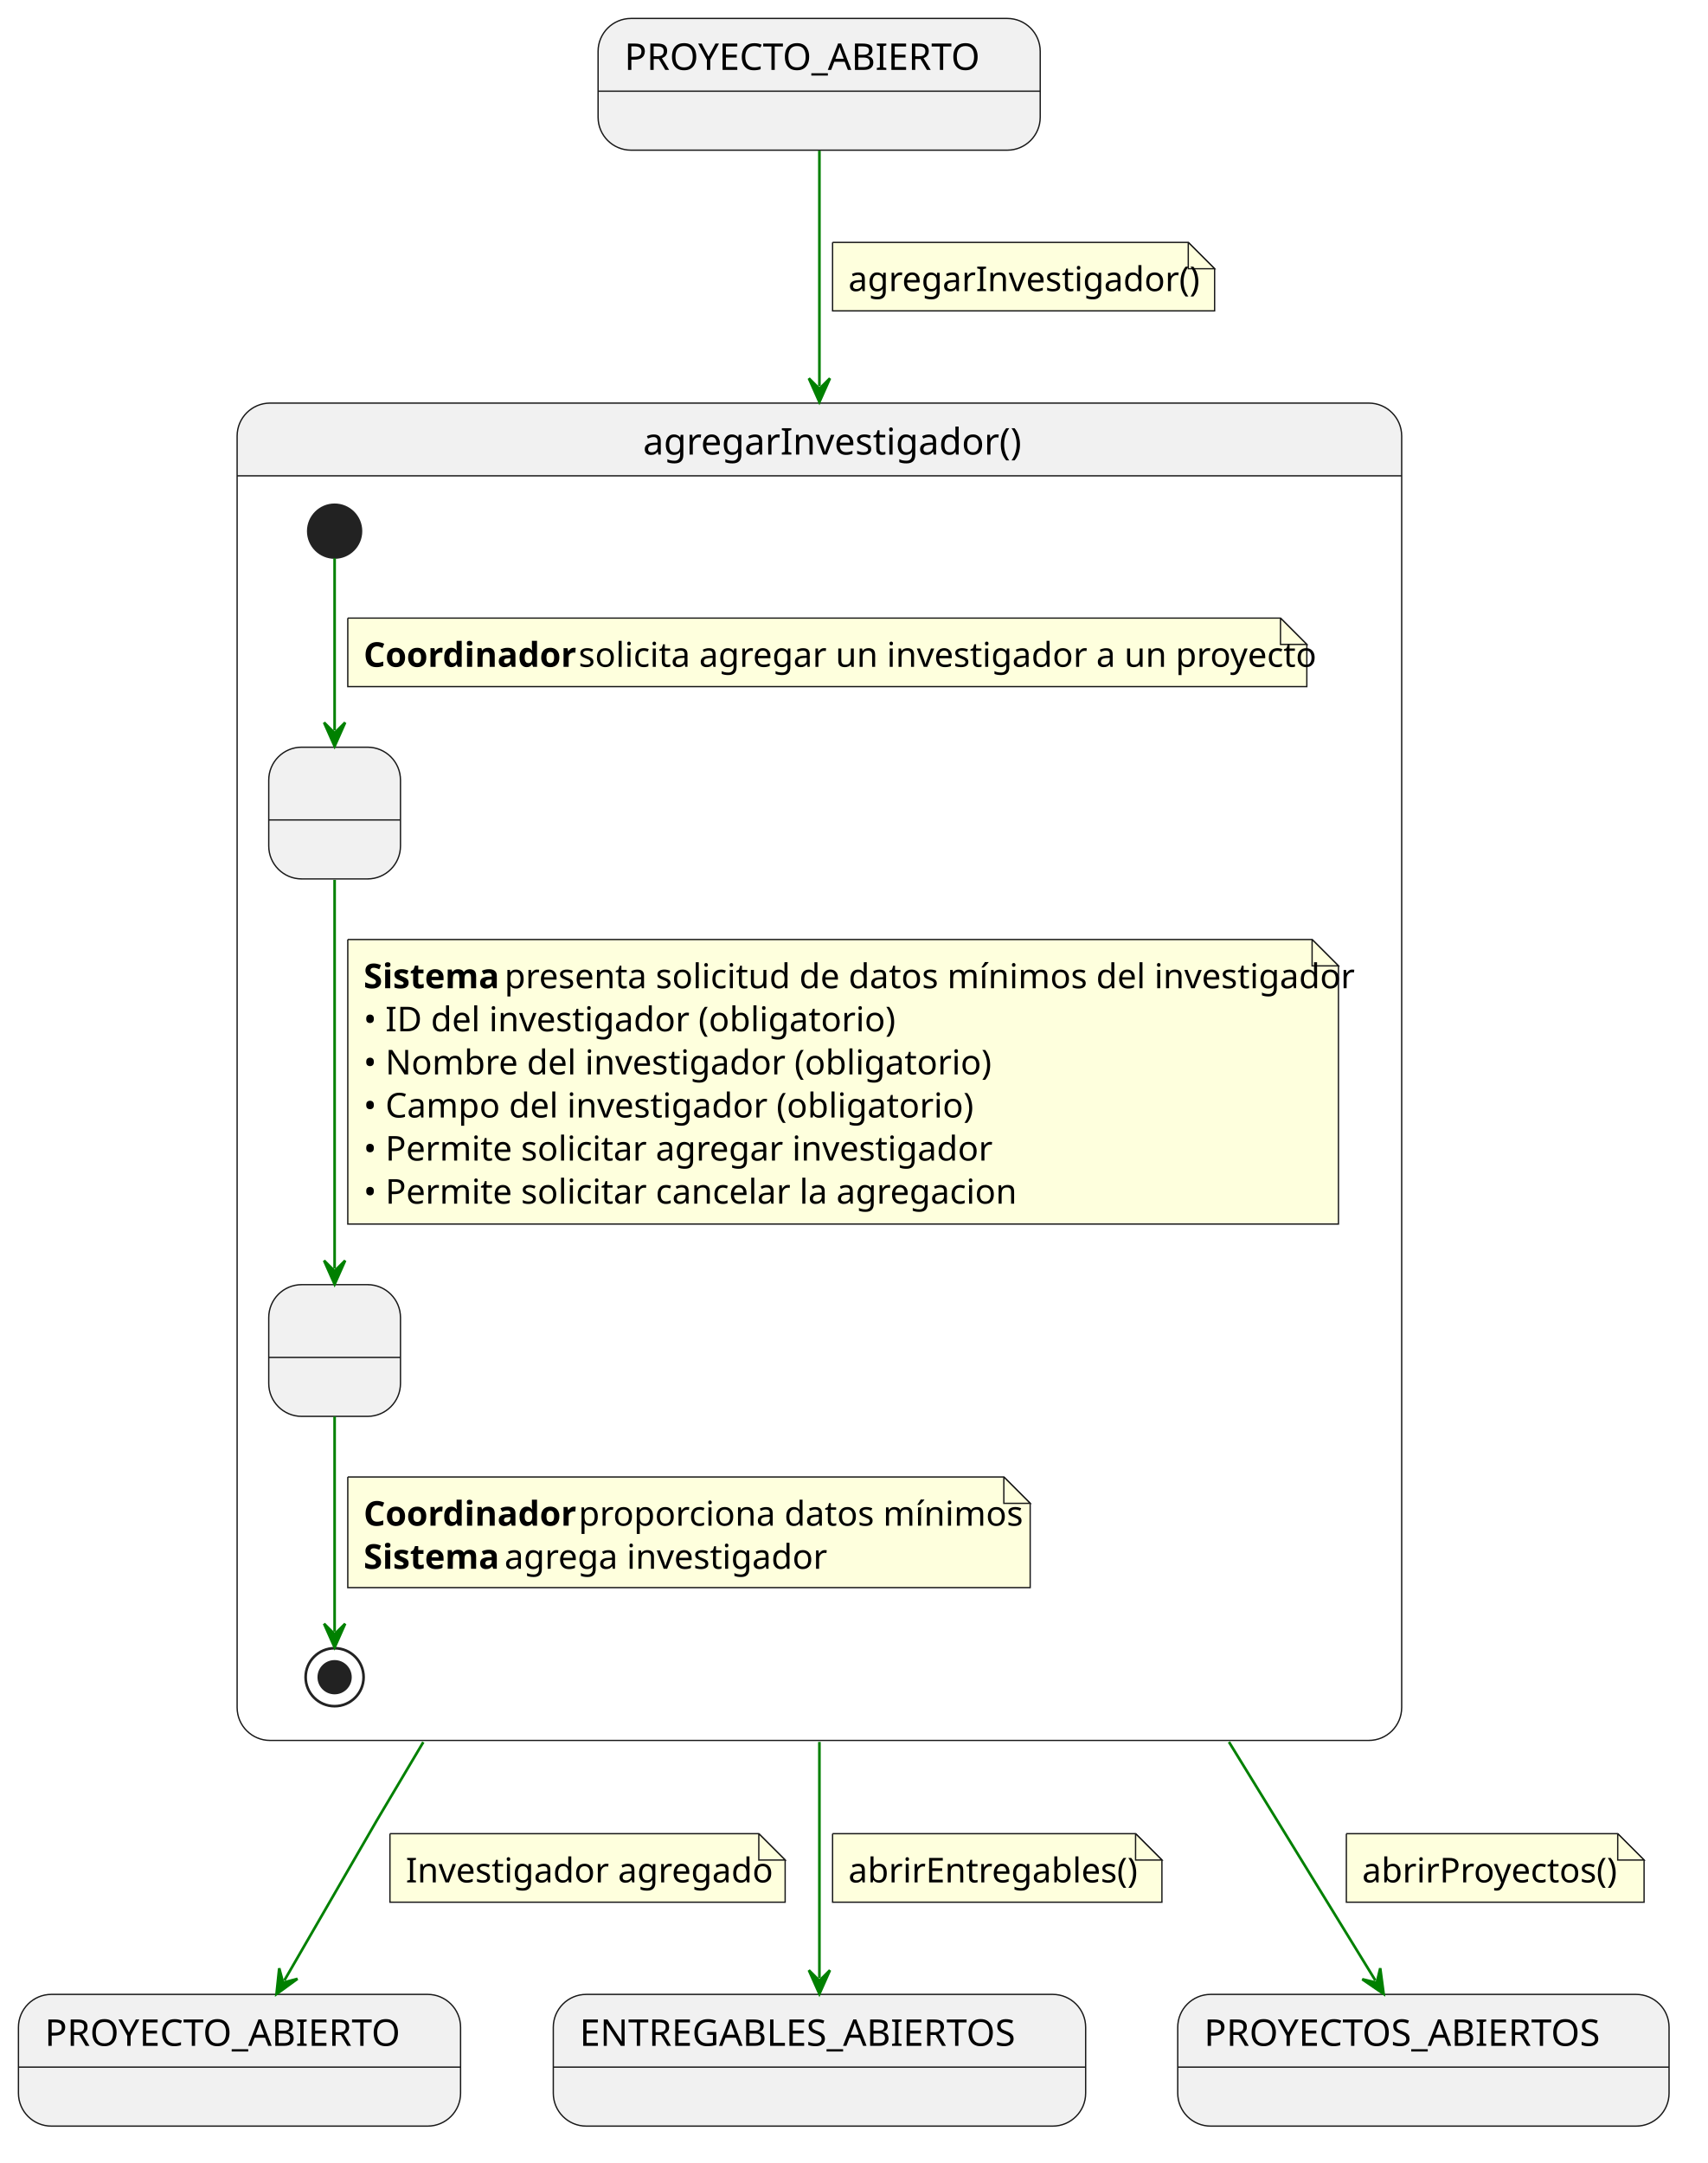
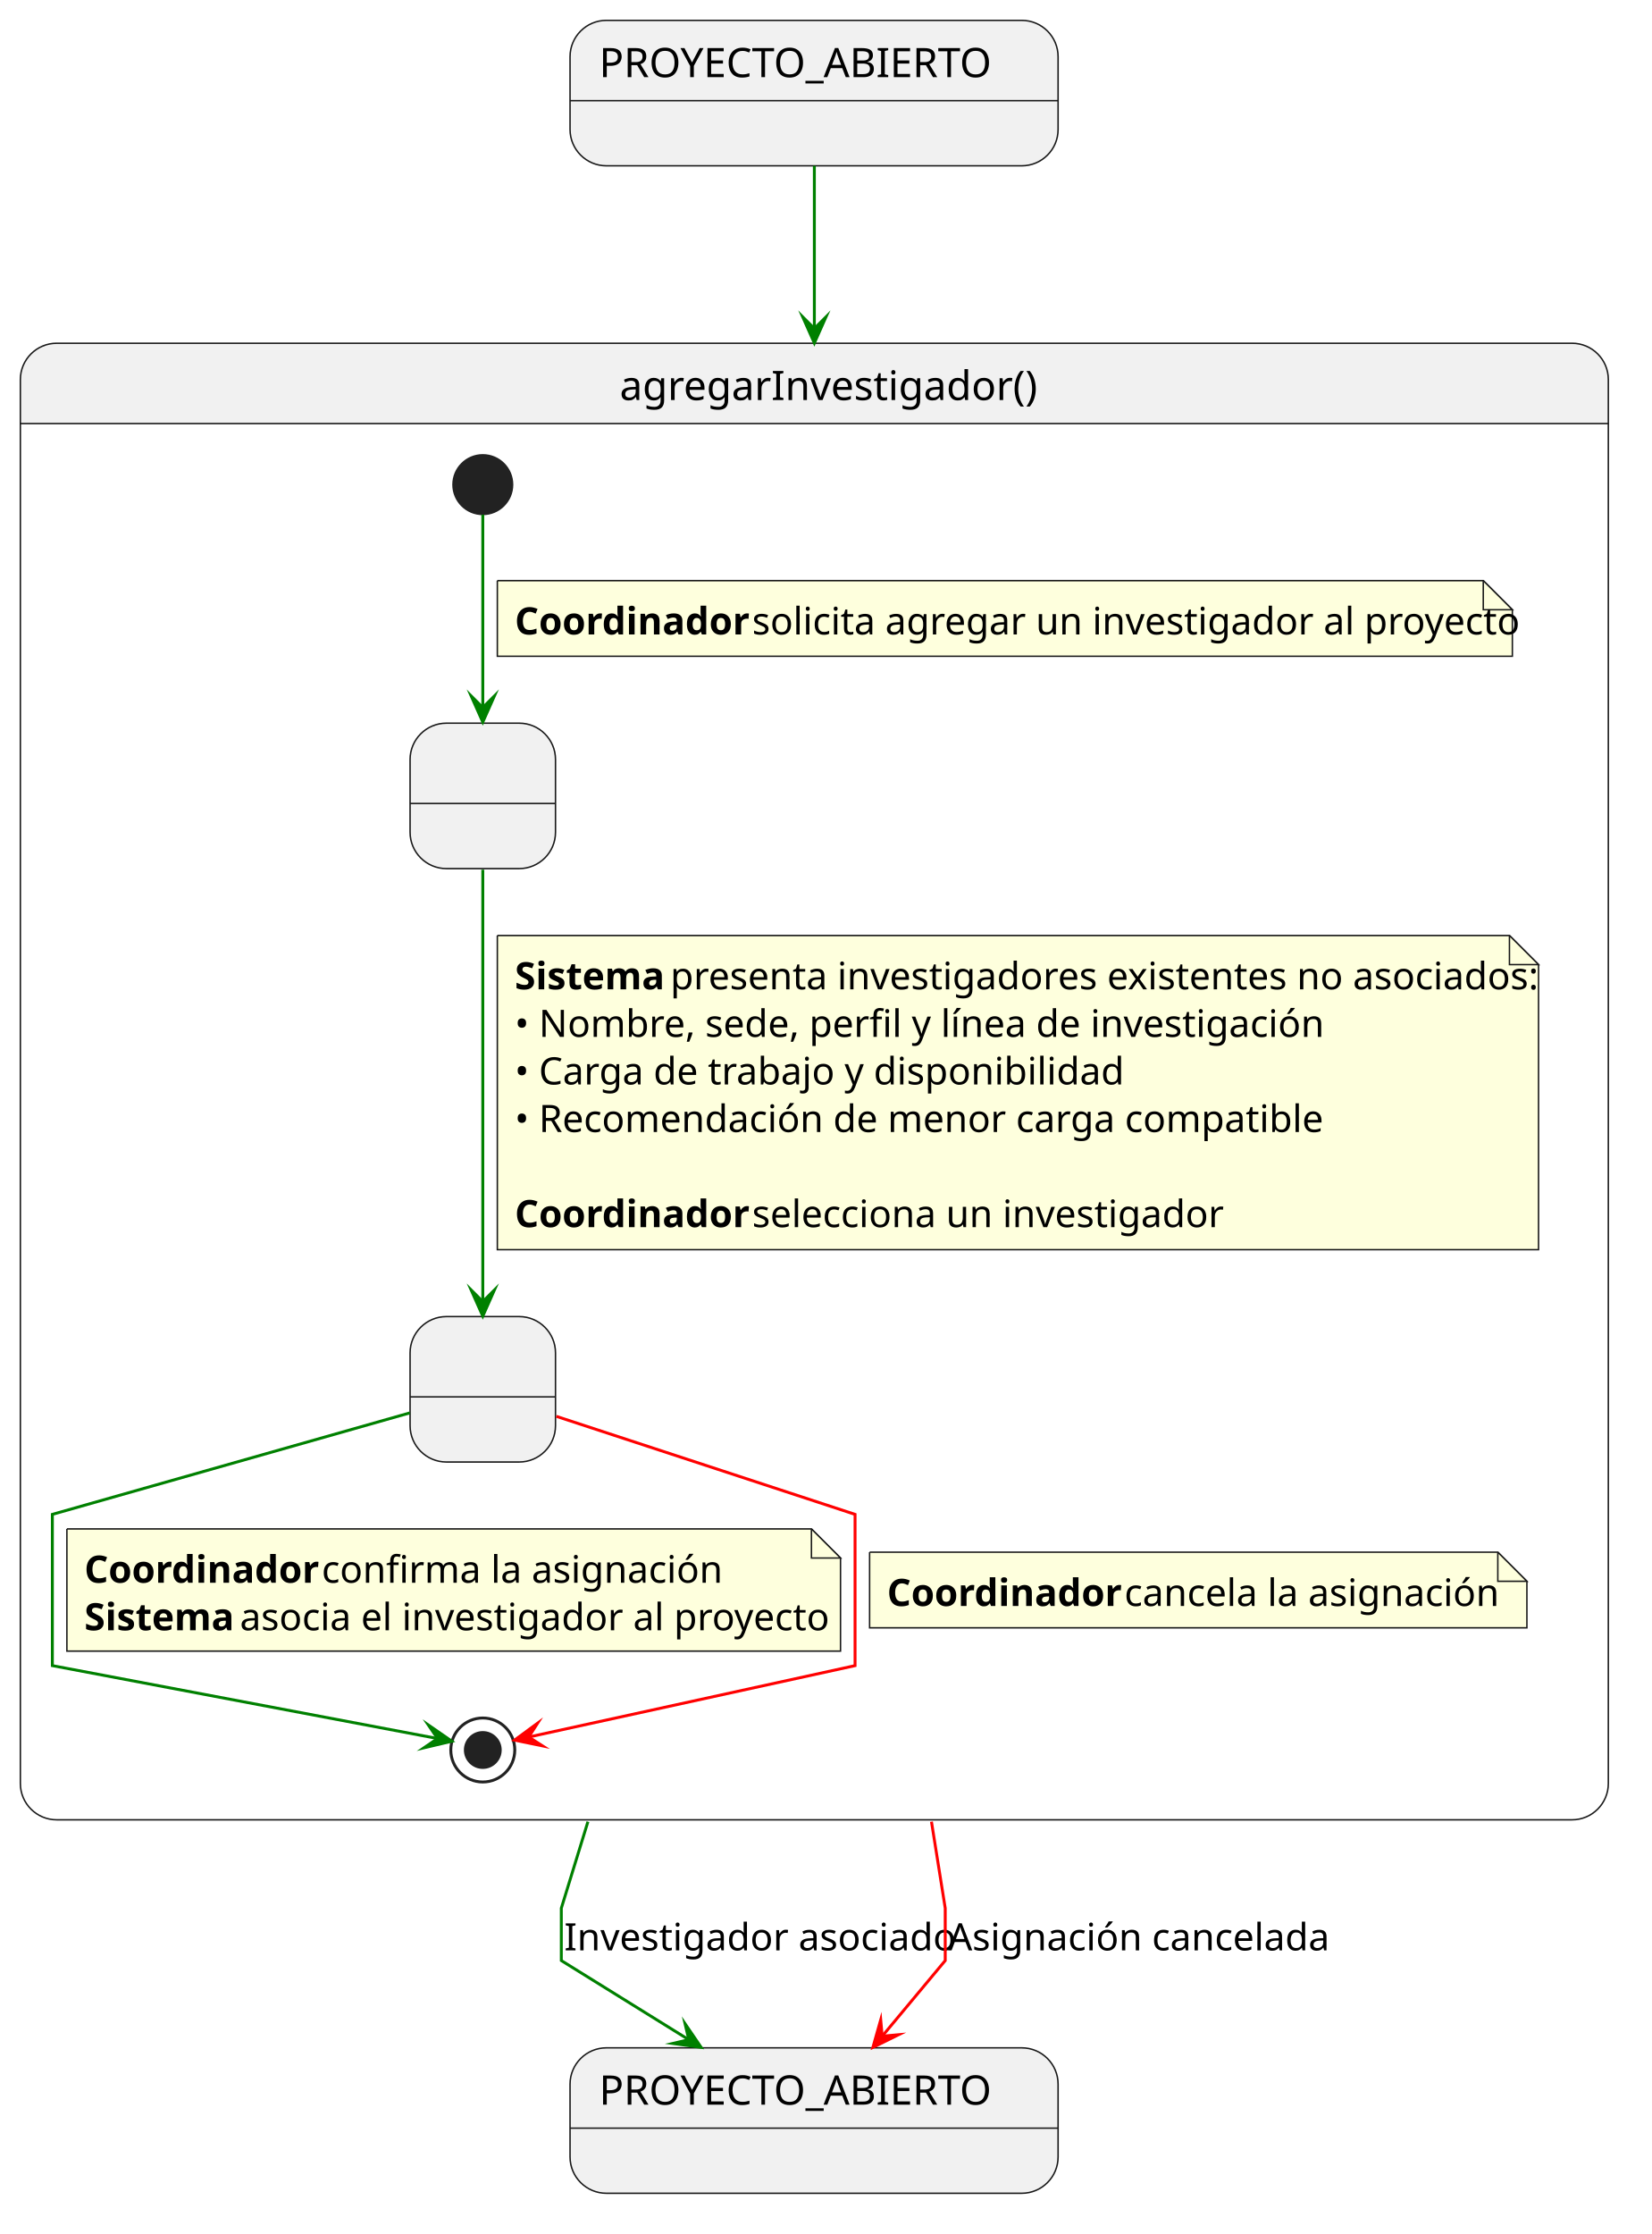
- <svg xmlns="http://www.w3.org/2000/svg" contentStyleType="text/css" data-diagram-type="STATE" height="821px" preserveAspectRatio="none" style="width:648px;height:821px;background:#FFFFFF;" version="1.1" viewBox="0 0 648 821" width="648px" zoomAndPan="magnify">
+ <svg xmlns="http://www.w3.org/2000/svg" contentStyleType="text/css" data-diagram-type="STATE" height="768px" preserveAspectRatio="none" style="width:568px;height:768px;background:#FFFFFF;" version="1.1" viewBox="0 0 568 768" width="568px" zoomAndPan="magnify">
  <defs />
  <g>
-     <g class="entity" data-qualified-name="in1" id="ent0002">
-       <rect fill="#F1F1F1" height="50" rx="12.5" ry="12.5" style="stroke:#181818;stroke-width:0.5;" width="167.807" x="227" y="7" />
-       <line style="stroke:#181818;stroke-width:0.5;" x1="227" x2="394.807" y1="34.609" y2="34.609" />
-       <text fill="#000000" font-family="sans-serif" font-size="14" lengthAdjust="spacing" textLength="147.807" x="237" y="26.533">PROYECTO_ABIERTO</text>
+     <g class="entity" data-qualified-name="proyecto" data-source-line="3" id="ent0001">
+       <rect fill="#F1F1F1" height="50" rx="12.5" ry="12.5" style="stroke:#181818;stroke-width:0.5;" width="167.807" x="196" y="7" />
+       <line style="stroke:#181818;stroke-width:0.5;" x1="196" x2="363.807" y1="34.609" y2="34.609" />
+       <text fill="#000000" font-family="sans-serif" font-size="14" lengthAdjust="spacing" textLength="147.807" x="206" y="26.533">PROYECTO_ABIERTO</text>
    </g>
-     <path d="M102.5,153 L519.5,153 A12.5,12.5 0 0 1 532,165.5 L532,180.609 L90,180.609 L90,165.5 A12.5,12.5 0 0 1 102.5,153" fill="#F1F1F1" />
-     <rect fill="none" height="507.609" rx="12.5" ry="12.5" style="stroke:#181818;stroke-width:0.5;" width="442" x="90" y="153" />
-     <line style="stroke:#181818;stroke-width:0.5;" x1="90" x2="532" y1="180.609" y2="180.609" />
-     <text fill="#000000" font-family="sans-serif" font-size="14" lengthAdjust="spacing" textLength="133.848" x="244.076" y="172.533">agregarInvestigador()</text>
-     <g class="entity" data-qualified-name="agregarInvestigador.SolicitandoDatos" id="ent0004">
-       <rect fill="#F1F1F1" height="50" rx="12.5" ry="12.5" style="stroke:#181818;stroke-width:0.5;" width="50" x="102" y="283.609" />
-       <line style="stroke:#181818;stroke-width:0.5;" x1="102" x2="152" y1="311.219" y2="311.219" />
-       <text fill="#000000" font-family="sans-serif" font-size="14" lengthAdjust="spacing" textLength="3.89" x="125.055" y="303.143"> </text>
+     <g class="entity" data-qualified-name="agregarInvestigador" data-source-line="6" id="ent0002">
+       <path d="M19.5,118 L540.5,118 A12.5,12.5 0 0 1 553,130.5 L553,145.609 L7,145.609 L7,130.5 A12.5,12.5 0 0 1 19.5,118" fill="#F1F1F1" />
+       <rect fill="none" height="507.609" rx="12.5" ry="12.5" style="stroke:#181818;stroke-width:0.5;" width="546" x="7" y="118" />
+       <line style="stroke:#181818;stroke-width:0.5;" x1="7" x2="553" y1="145.609" y2="145.609" />
+       <text fill="#000000" font-family="sans-serif" font-size="14" lengthAdjust="spacing" textLength="133.848" x="213.076" y="137.533">agregarInvestigador()</text>
+       <g class="entity" data-qualified-name="agregarInvestigador.PresentandoCandidatos" data-source-line="7" id="ent0003">
+         <rect fill="#F1F1F1" height="50" rx="12.5" ry="12.5" style="stroke:#181818;stroke-width:0.5;" width="50" x="141" y="248.609" />
+         <line style="stroke:#181818;stroke-width:0.5;" x1="141" x2="191" y1="276.219" y2="276.219" />
+         <text fill="#000000" font-family="sans-serif" font-size="14" lengthAdjust="spacing" textLength="3.89" x="164.055" y="268.143"> </text>
+       </g>
+       <g class="entity" data-qualified-name="agregarInvestigador.ConfirmandoAsignacion" data-source-line="8" id="ent0004">
+         <rect fill="#F1F1F1" height="50" rx="12.5" ry="12.5" style="stroke:#181818;stroke-width:0.5;" width="50" x="141" y="452.609" />
+         <line style="stroke:#181818;stroke-width:0.5;" x1="141" x2="191" y1="480.219" y2="480.219" />
+         <text fill="#000000" font-family="sans-serif" font-size="14" lengthAdjust="spacing" textLength="3.89" x="164.055" y="472.143"> </text>
+       </g>
+       <g class="start_entity" data-qualified-name="agregarInvestigador..start.agregarInvestigador" data-source-line="10" id="ent0006">
+         <ellipse cx="166" cy="166.609" fill="#222222" rx="10" ry="10" style="stroke:#222222;stroke-width:1;" />
+       </g>
+       <g class="end_entity" data-qualified-name="agregarInvestigador..end.agregarInvestigador" data-source-line="25" id="ent0009">
+         <ellipse cx="166" cy="601.609" fill="none" rx="11" ry="11" style="stroke:#222222;stroke-width:1;" />
+         <ellipse cx="166" cy="601.609" fill="#222222" rx="6" ry="6" style="stroke:#222222;stroke-width:1;" />
+       </g>
+       <g class="link" data-entity-1="ent0006" data-entity-2="ent0003" data-link-type="dependency" data-source-line="10" id="lnk7">
+         <path d="M166,176.929 C166,192.789 166,220.519 166,243.249" fill="none" id="*start*agregarInvestigador-to-PresentandoCandidatos" style="stroke:#008000;stroke-width:1;" />
+         <polygon fill="#008000" points="166,248.249,170,239.249,166,243.249,162,239.249,166,248.249" style="stroke:#008000;stroke-width:1;stroke-linejoin:miter;stroke-miterlimit:10;" />
+         <path d="M171,199.609 L171,225.609 L520,225.609 L520,209.609 L510,199.609 L171,199.609" fill="#FEFFDD" style="stroke:#181818;stroke-width:0.5;" />
+         <path d="M510,199.609 L510,209.609 L520,209.609 L510,199.609" fill="#FEFFDD" style="stroke:#181818;stroke-width:0.5;" />
+         <text fill="#000000" font-family="sans-serif" font-size="13" font-weight="700" lengthAdjust="spacing" textLength="77.994" x="177" y="218.105">Coordinador</text>
+         <text fill="#000000" font-family="sans-serif" font-size="13" lengthAdjust="spacing" textLength="247.14" x="258.606" y="218.105">solicita agregar un investigador al proyecto</text>
+       </g>
+       <g class="link" data-entity-1="ent0003" data-entity-2="ent0004" data-link-type="dependency" data-source-line="15" id="lnk8">
+         <path d="M166,298.979 C166,337.909 166,408.689 166,447.469" fill="none" id="PresentandoCandidatos-to-ConfirmandoAsignacion" style="stroke:#008000;stroke-width:1;" />
+         <polygon fill="#008000" points="166,452.469,170,443.469,166,447.469,162,443.469,166,452.469" style="stroke:#008000;stroke-width:1;stroke-linejoin:miter;stroke-miterlimit:10;" />
+         <path d="M171,321.609 L171,429.609 L529,429.609 L529,331.609 L519,321.609 L171,321.609" fill="#FEFFDD" style="stroke:#181818;stroke-width:0.5;" />
+         <path d="M519,321.609 L519,331.609 L529,331.609 L519,321.609" fill="#FEFFDD" style="stroke:#181818;stroke-width:0.5;" />
+         <text fill="#000000" font-family="sans-serif" font-size="13" font-weight="700" lengthAdjust="spacing" textLength="49.861" x="177" y="340.104">Sistema</text>
+         <text fill="#000000" font-family="sans-serif" font-size="13" lengthAdjust="spacing" textLength="284.007" x="230.473" y="340.104">presenta investigadores existentes no asociados:</text>
+         <text fill="#000000" font-family="sans-serif" font-size="13" lengthAdjust="spacing" textLength="264.697" x="177" y="356.456">• Nombre, sede, perfil y línea de investigación</text>
+         <text fill="#000000" font-family="sans-serif" font-size="13" lengthAdjust="spacing" textLength="198.237" x="177" y="372.808">• Carga de trabajo y disponibilidad</text>
+         <text fill="#000000" font-family="sans-serif" font-size="13" lengthAdjust="spacing" textLength="263.98" x="177" y="389.159">• Recomendación de menor carga compatible</text>
+         <text fill="#000000" font-family="sans-serif" font-size="13" lengthAdjust="spacing" textLength="3.612" x="177" y="405.511"> </text>
+         <text fill="#000000" font-family="sans-serif" font-size="13" font-weight="700" lengthAdjust="spacing" textLength="77.994" x="177" y="421.862">Coordinador</text>
+         <text fill="#000000" font-family="sans-serif" font-size="13" lengthAdjust="spacing" textLength="153.207" x="258.606" y="421.862">selecciona un investigador</text>
+       </g>
+       <g class="link" data-entity-1="ent0004" data-entity-2="ent0009" data-link-type="dependency" data-source-line="25" id="lnk10">
+         <path d="M140.89,485.729 C98.67,497.719 18,520.609 18,520.609 C18,520.609 18,572.609 18,572.609 C18,572.609 116.507,591.25 150.447,597.67" fill="none" id="ConfirmandoAsignacion-to-*end*agregarInvestigador" style="stroke:#008000;stroke-width:1;" />
+         <polygon fill="#008000" points="155.36,598.599,147.26,592.996,150.447,597.67,145.773,600.857,155.36,598.599" style="stroke:#008000;stroke-width:1;stroke-linejoin:miter;stroke-miterlimit:10;" />
+         <path d="M23,525.609 L23,567.609 L289,567.609 L289,535.609 L279,525.609 L23,525.609" fill="#FEFFDD" style="stroke:#181818;stroke-width:0.5;" />
+         <path d="M279,525.609 L279,535.609 L289,535.609 L279,525.609" fill="#FEFFDD" style="stroke:#181818;stroke-width:0.5;" />
+         <text fill="#000000" font-family="sans-serif" font-size="13" font-weight="700" lengthAdjust="spacing" textLength="77.994" x="29" y="544.105">Coordinador</text>
+         <text fill="#000000" font-family="sans-serif" font-size="13" lengthAdjust="spacing" textLength="129.346" x="110.606" y="544.105">confirma la asignación</text>
+         <text fill="#000000" font-family="sans-serif" font-size="13" font-weight="700" lengthAdjust="spacing" textLength="49.861" x="29" y="560.456">Sistema</text>
+         <text fill="#000000" font-family="sans-serif" font-size="13" lengthAdjust="spacing" textLength="192.22" x="82.473" y="560.456">asocia el investigador al proyecto</text>
+       </g>
+       <g class="link" data-entity-1="ent0004" data-entity-2="ent0009" data-link-type="dependency" data-source-line="31" id="lnk11">
+         <path d="M191.29,486.909 C228.59,499.149 294,520.609 294,520.609 C294,520.609 294,572.609 294,572.609 C294,572.609 212.755,590.381 181.795,597.151" fill="none" id="ConfirmandoAsignacion-to-*end*agregarInvestigador-1" style="stroke:#FF0000;stroke-width:1;" />
+         <polygon fill="#FF0000" points="176.91,598.219,186.557,600.204,181.795,597.151,184.848,592.389,176.91,598.219" style="stroke:#FF0000;stroke-width:1;stroke-linejoin:miter;stroke-miterlimit:10;" />
+         <path d="M299,533.609 L299,559.609 L525,559.609 L525,543.609 L515,533.609 L299,533.609" fill="#FEFFDD" style="stroke:#181818;stroke-width:0.5;" />
+         <path d="M515,533.609 L515,543.609 L525,543.609 L515,533.609" fill="#FEFFDD" style="stroke:#181818;stroke-width:0.5;" />
+         <text fill="#000000" font-family="sans-serif" font-size="13" font-weight="700" lengthAdjust="spacing" textLength="77.994" x="305" y="552.105">Coordinador</text>
+         <text fill="#000000" font-family="sans-serif" font-size="13" lengthAdjust="spacing" textLength="124.306" x="386.606" y="552.105">cancela la asignación</text>
+       </g>
    </g>
-     <g class="entity" data-qualified-name="agregarInvestigador.CreandoInvestigador" id="ent0005">
-       <rect fill="#F1F1F1" height="50" rx="12.5" ry="12.5" style="stroke:#181818;stroke-width:0.5;" width="50" x="102" y="487.609" />
-       <line style="stroke:#181818;stroke-width:0.5;" x1="102" x2="152" y1="515.219" y2="515.219" />
-       <text fill="#000000" font-family="sans-serif" font-size="14" lengthAdjust="spacing" textLength="3.89" x="125.055" y="507.143"> </text>
+     <g class="entity" data-qualified-name="PROYECTO_ABIERTO" data-source-line="37" id="ent0012">
+       <rect fill="#F1F1F1" height="50" rx="12.5" ry="12.5" style="stroke:#181818;stroke-width:0.5;" width="167.807" x="196" y="704" />
+       <line style="stroke:#181818;stroke-width:0.5;" x1="196" x2="363.807" y1="731.609" y2="731.609" />
+       <text fill="#000000" font-family="sans-serif" font-size="14" lengthAdjust="spacing" textLength="147.807" x="206" y="723.533">PROYECTO_ABIERTO</text>
    </g>
-     <g class="start_entity" data-qualified-name="agregarInvestigador..start.agregarInvestigador" data-source-line="15" id="ent0003">
-       <ellipse cx="127" cy="201.609" fill="#222222" rx="10" ry="10" style="stroke:#222222;stroke-width:1;" />
+     <g class="link" data-entity-1="ent0001" data-entity-2="ent0002" data-link-type="dependency" data-source-line="4" id="lnk5">
+       <path d="M280,57.04 C280,72.19 280,88.5 280,112.95" fill="none" id="proyecto-to-agregarInvestigador" style="stroke:#008000;stroke-width:1;" />
+       <polygon fill="#008000" points="280,117.95,284,108.95,280,112.95,276,108.95,280,117.95" style="stroke:#008000;stroke-width:1;stroke-linejoin:miter;stroke-miterlimit:10;" />
    </g>
-     <g class="end_entity" data-qualified-name="agregarInvestigador..end.agregarInvestigador" data-source-line="30" id="ent0006">
-       <ellipse cx="127" cy="636.609" fill="none" rx="11" ry="11" style="stroke:#222222;stroke-width:1;" />
-       <ellipse cx="127" cy="636.609" fill="#222222" rx="6" ry="6" style="stroke:#222222;stroke-width:1;" />
+     <g class="link" data-entity-1="ent0002" data-entity-2="ent0012" data-link-type="dependency" data-source-line="37" id="lnk13">
+       <path d="M202.15,626.25 C196.52,644.55 193,656 193,656 C193,656 193,674 193,674 C193,674 213.671,686.834 236.831,701.204" fill="none" id="agregarInvestigador-to-PROYECTO_ABIERTO" style="stroke:#008000;stroke-width:1;" />
+       <polygon fill="#008000" points="241.08,703.84,235.541,695.696,236.831,701.204,231.324,702.494,241.08,703.84" style="stroke:#008000;stroke-width:1;stroke-linejoin:miter;stroke-miterlimit:10;" />
+       <text fill="#000000" font-family="sans-serif" font-size="13" lengthAdjust="spacing" textLength="126.471" x="194" y="670.495">Investigador asociado</text>
    </g>
-     <g class="link" data-entity-1="ent0003" data-entity-2="ent0004" data-link-type="dependency" data-source-line="15" id="lnk4">
-       <path d="M127,211.929 C127,227.789 127,254.519 127,277.249" fill="none" id="*start*agregarInvestigador-to-SolicitandoDatos" style="stroke:#008000;stroke-width:1;" />
-       <polygon fill="#008000" points="127,283.249,131,274.249,127,278.249,123,274.249,127,283.249" style="stroke:#008000;stroke-width:1;" />
-       <path d="M132,234.609 L132,260.609 L496,260.609 L496,244.609 L486,234.609 L132,234.609" fill="#FEFFDD" style="stroke:#181818;stroke-width:0.5;" />
-       <path d="M486,234.609 L486,244.609 L496,244.609 L486,234.609" fill="#FEFFDD" style="stroke:#181818;stroke-width:0.5;" />
-       <text fill="#000000" font-family="sans-serif" font-size="13" font-weight="700" lengthAdjust="spacing" textLength="77.994" x="138" y="253.105">Coordinador</text>
-       <text fill="#000000" font-family="sans-serif" font-size="13" lengthAdjust="spacing" textLength="262.323" x="219.606" y="253.105">solicita agregar un investigador a un proyecto</text>
-     </g>
-     <g class="link" data-entity-1="ent0004" data-entity-2="ent0005" data-link-type="dependency" data-source-line="20" id="lnk5">
-       <path d="M127,333.979 C127,372.909 127,442.689 127,481.469" fill="none" id="SolicitandoDatos-to-CreandoInvestigador" style="stroke:#008000;stroke-width:1;" />
-       <polygon fill="#008000" points="127,487.469,131,478.469,127,482.469,123,478.469,127,487.469" style="stroke:#008000;stroke-width:1;" />
-       <path d="M132,356.609 L132,464.609 L508,464.609 L508,366.609 L498,356.609 L132,356.609" fill="#FEFFDD" style="stroke:#181818;stroke-width:0.5;" />
-       <path d="M498,356.609 L498,366.609 L508,366.609 L498,356.609" fill="#FEFFDD" style="stroke:#181818;stroke-width:0.5;" />
-       <text fill="#000000" font-family="sans-serif" font-size="13" font-weight="700" lengthAdjust="spacing" textLength="49.861" x="138" y="375.104">Sistema</text>
-       <text fill="#000000" font-family="sans-serif" font-size="13" lengthAdjust="spacing" textLength="302.053" x="191.473" y="375.104">presenta solicitud de datos mínimos del investigador</text>
-       <text fill="#000000" font-family="sans-serif" font-size="13" lengthAdjust="spacing" textLength="188.817" x="138" y="391.456">• ID del investigador (obligatorio)</text>
-       <text fill="#000000" font-family="sans-serif" font-size="13" lengthAdjust="spacing" textLength="222.054" x="138" y="407.808">• Nombre del investigador (obligatorio)</text>
-       <text fill="#000000" font-family="sans-serif" font-size="13" lengthAdjust="spacing" textLength="217.725" x="138" y="424.159">• Campo del investigador (obligatorio)</text>
-       <text fill="#000000" font-family="sans-serif" font-size="13" lengthAdjust="spacing" textLength="223.488" x="138" y="440.511">• Permite solicitar agregar investigador</text>
-       <text fill="#000000" font-family="sans-serif" font-size="13" lengthAdjust="spacing" textLength="235.777" x="138" y="456.862">• Permite solicitar cancelar la agregacion</text>
-     </g>
-     <g class="link" data-entity-1="ent0005" data-entity-2="ent0006" data-link-type="dependency" data-source-line="30" id="lnk7">
-       <path d="M127,537.709 C127,564.379 127,600.109 127,619.309" fill="none" id="CreandoInvestigador-to-*end*agregarInvestigador" style="stroke:#008000;stroke-width:1;" />
-       <polygon fill="#008000" points="127,625.309,131,616.309,127,620.309,123,616.309,127,625.309" style="stroke:#008000;stroke-width:1;" />
-       <path d="M132,560.609 L132,602.609 L391,602.609 L391,570.609 L381,560.609 L132,560.609" fill="#FEFFDD" style="stroke:#181818;stroke-width:0.5;" />
-       <path d="M381,560.609 L381,570.609 L391,570.609 L381,560.609" fill="#FEFFDD" style="stroke:#181818;stroke-width:0.5;" />
-       <text fill="#000000" font-family="sans-serif" font-size="13" font-weight="700" lengthAdjust="spacing" textLength="77.994" x="138" y="579.105">Coordinador</text>
-       <text fill="#000000" font-family="sans-serif" font-size="13" lengthAdjust="spacing" textLength="156.8" x="219.606" y="579.105">proporciona datos mínimos</text>
-       <text fill="#000000" font-family="sans-serif" font-size="13" font-weight="700" lengthAdjust="spacing" textLength="49.861" x="138" y="595.456">Sistema</text>
-       <text fill="#000000" font-family="sans-serif" font-size="13" lengthAdjust="spacing" textLength="114.188" x="191.473" y="595.456">agrega investigador</text>
-     </g>
-     <g class="entity" data-qualified-name="PROYECTO_ABIERTO" id="ent0008">
-       <rect fill="#F1F1F1" height="50" rx="12.5" ry="12.5" style="stroke:#181818;stroke-width:0.5;" width="167.807" x="7" y="757" />
-       <line style="stroke:#181818;stroke-width:0.5;" x1="7" x2="174.807" y1="784.609" y2="784.609" />
-       <text fill="#000000" font-family="sans-serif" font-size="14" lengthAdjust="spacing" textLength="147.807" x="17" y="776.533">PROYECTO_ABIERTO</text>
-     </g>
-     <g class="entity" data-qualified-name="ENTREGABLES_ABIERTOS" id="ent0010">
-       <rect fill="#F1F1F1" height="50" rx="12.5" ry="12.5" style="stroke:#181818;stroke-width:0.5;" width="202.055" x="210" y="757" />
-       <line style="stroke:#181818;stroke-width:0.5;" x1="210" x2="412.055" y1="784.609" y2="784.609" />
-       <text fill="#000000" font-family="sans-serif" font-size="14" lengthAdjust="spacing" textLength="182.055" x="220" y="776.533">ENTREGABLES_ABIERTOS</text>
-     </g>
-     <g class="entity" data-qualified-name="PROYECTOS_ABIERTOS" id="ent0012">
-       <rect fill="#F1F1F1" height="50" rx="12.5" ry="12.5" style="stroke:#181818;stroke-width:0.5;" width="186.482" x="447" y="757" />
-       <line style="stroke:#181818;stroke-width:0.5;" x1="447" x2="633.482" y1="784.609" y2="784.609" />
-       <text fill="#000000" font-family="sans-serif" font-size="14" lengthAdjust="spacing" textLength="166.482" x="457" y="776.533">PROYECTOS_ABIERTOS</text>
-     </g>
-     <g class="link" data-entity-1="ent0002" data-entity-2="ent0003" data-link-type="dependency" data-source-line="5" id="lnk2">
-       <path d="M311,57.19 C311,78.98 311,107.53 311,146.6" fill="none" id="in1-to-agregarInvestigador" style="stroke:#008000;stroke-width:1;" />
-       <polygon fill="#008000" points="311,152.6,315,143.6,311,147.6,307,143.6,311,152.6" style="stroke:#008000;stroke-width:1;" />
-       <path d="M316,92 L316,118 L461,118 L461,102 L451,92 L316,92" fill="#FEFFDD" style="stroke:#181818;stroke-width:0.5;" />
-       <path d="M451,92 L451,102 L461,102 L451,92" fill="#FEFFDD" style="stroke:#181818;stroke-width:0.5;" />
-       <text fill="#000000" font-family="sans-serif" font-size="13" lengthAdjust="spacing" textLength="124.287" x="322" y="110.495">agregarInvestigador()</text>
-     </g>
-     <g class="link" data-entity-1="ent0003" data-entity-2="ent0008" data-link-type="dependency" data-source-line="38" id="lnk9">
-       <path d="M160.66,661.25 C149.8,679.55 143,691 143,691 C143,691 123.341,725.024 107.941,751.684" fill="none" id="agregarInvestigador-to-PROYECTO_ABIERTO" style="stroke:#008000;stroke-width:1;" />
-       <polygon fill="#008000" points="104.94,756.88,112.905,751.087,107.441,752.55,105.978,747.086,104.94,756.88" style="stroke:#008000;stroke-width:1;" />
-       <path d="M148,696 L148,722 L298,722 L298,706 L288,696 L148,696" fill="#FEFFDD" style="stroke:#181818;stroke-width:0.5;" />
-       <path d="M288,696 L288,706 L298,706 L288,696" fill="#FEFFDD" style="stroke:#181818;stroke-width:0.5;" />
-       <text fill="#000000" font-family="sans-serif" font-size="13" lengthAdjust="spacing" textLength="129.372" x="154" y="714.495">Investigador agregado</text>
-     </g>
-     <g class="link" data-entity-1="ent0003" data-entity-2="ent0010" data-link-type="dependency" data-source-line="43" id="lnk11">
-       <path d="M311,661.18 C311,700.35 311,729 311,750.83" fill="none" id="agregarInvestigador-to-ENTREGABLES_ABIERTOS" style="stroke:#008000;stroke-width:1;" />
-       <polygon fill="#008000" points="311,756.83,315,747.83,311,751.83,307,747.83,311,756.83" style="stroke:#008000;stroke-width:1;" />
-       <path d="M316,696 L316,722 L441,722 L441,706 L431,696 L316,696" fill="#FEFFDD" style="stroke:#181818;stroke-width:0.5;" />
-       <path d="M431,696 L431,706 L441,706 L431,696" fill="#FEFFDD" style="stroke:#181818;stroke-width:0.5;" />
-       <text fill="#000000" font-family="sans-serif" font-size="13" lengthAdjust="spacing" textLength="104.044" x="322" y="714.495">abrirEntregables()</text>
-     </g>
-     <g class="link" data-entity-1="ent0003" data-entity-2="ent0012" data-link-type="dependency" data-source-line="48" id="lnk13">
-       <path d="M466.44,661.18 C490.49,700.35 508.621,729.886 522.021,751.716" fill="none" id="agregarInvestigador-to-PROYECTOS_ABIERTOS" style="stroke:#008000;stroke-width:1;" />
-       <polygon fill="#008000" points="525.16,756.83,523.861,747.067,522.544,752.569,517.043,751.252,525.16,756.83" style="stroke:#008000;stroke-width:1;" />
-       <path d="M511,696 L511,722 L624,722 L624,706 L614,696 L511,696" fill="#FEFFDD" style="stroke:#181818;stroke-width:0.5;" />
-       <path d="M614,696 L614,706 L624,706 L614,696" fill="#FEFFDD" style="stroke:#181818;stroke-width:0.5;" />
-       <text fill="#000000" font-family="sans-serif" font-size="13" lengthAdjust="spacing" textLength="92.466" x="517" y="714.495">abrirProyectos()</text>
+     <g class="link" data-entity-1="ent0002" data-entity-2="ent0012" data-link-type="dependency" data-source-line="38" id="lnk14">
+       <path d="M320.27,626.25 C323.18,644.55 325,656 325,656 C325,656 325,674 325,674 C325,674 315.312,685.63 303.332,700" fill="none" id="agregarInvestigador-to-PROYECTO_ABIERTO-1" style="stroke:#FF0000;stroke-width:1;" />
+       <polygon fill="#FF0000" points="300.13,703.84,308.965,699.489,303.332,700,302.821,694.366,300.13,703.84" style="stroke:#FF0000;stroke-width:1;stroke-linejoin:miter;stroke-miterlimit:10;" />
+       <text fill="#000000" font-family="sans-serif" font-size="13" lengthAdjust="spacing" textLength="126.477" x="326" y="670.495">Asignación cancelada</text>
    </g>
  </g>
</svg>
